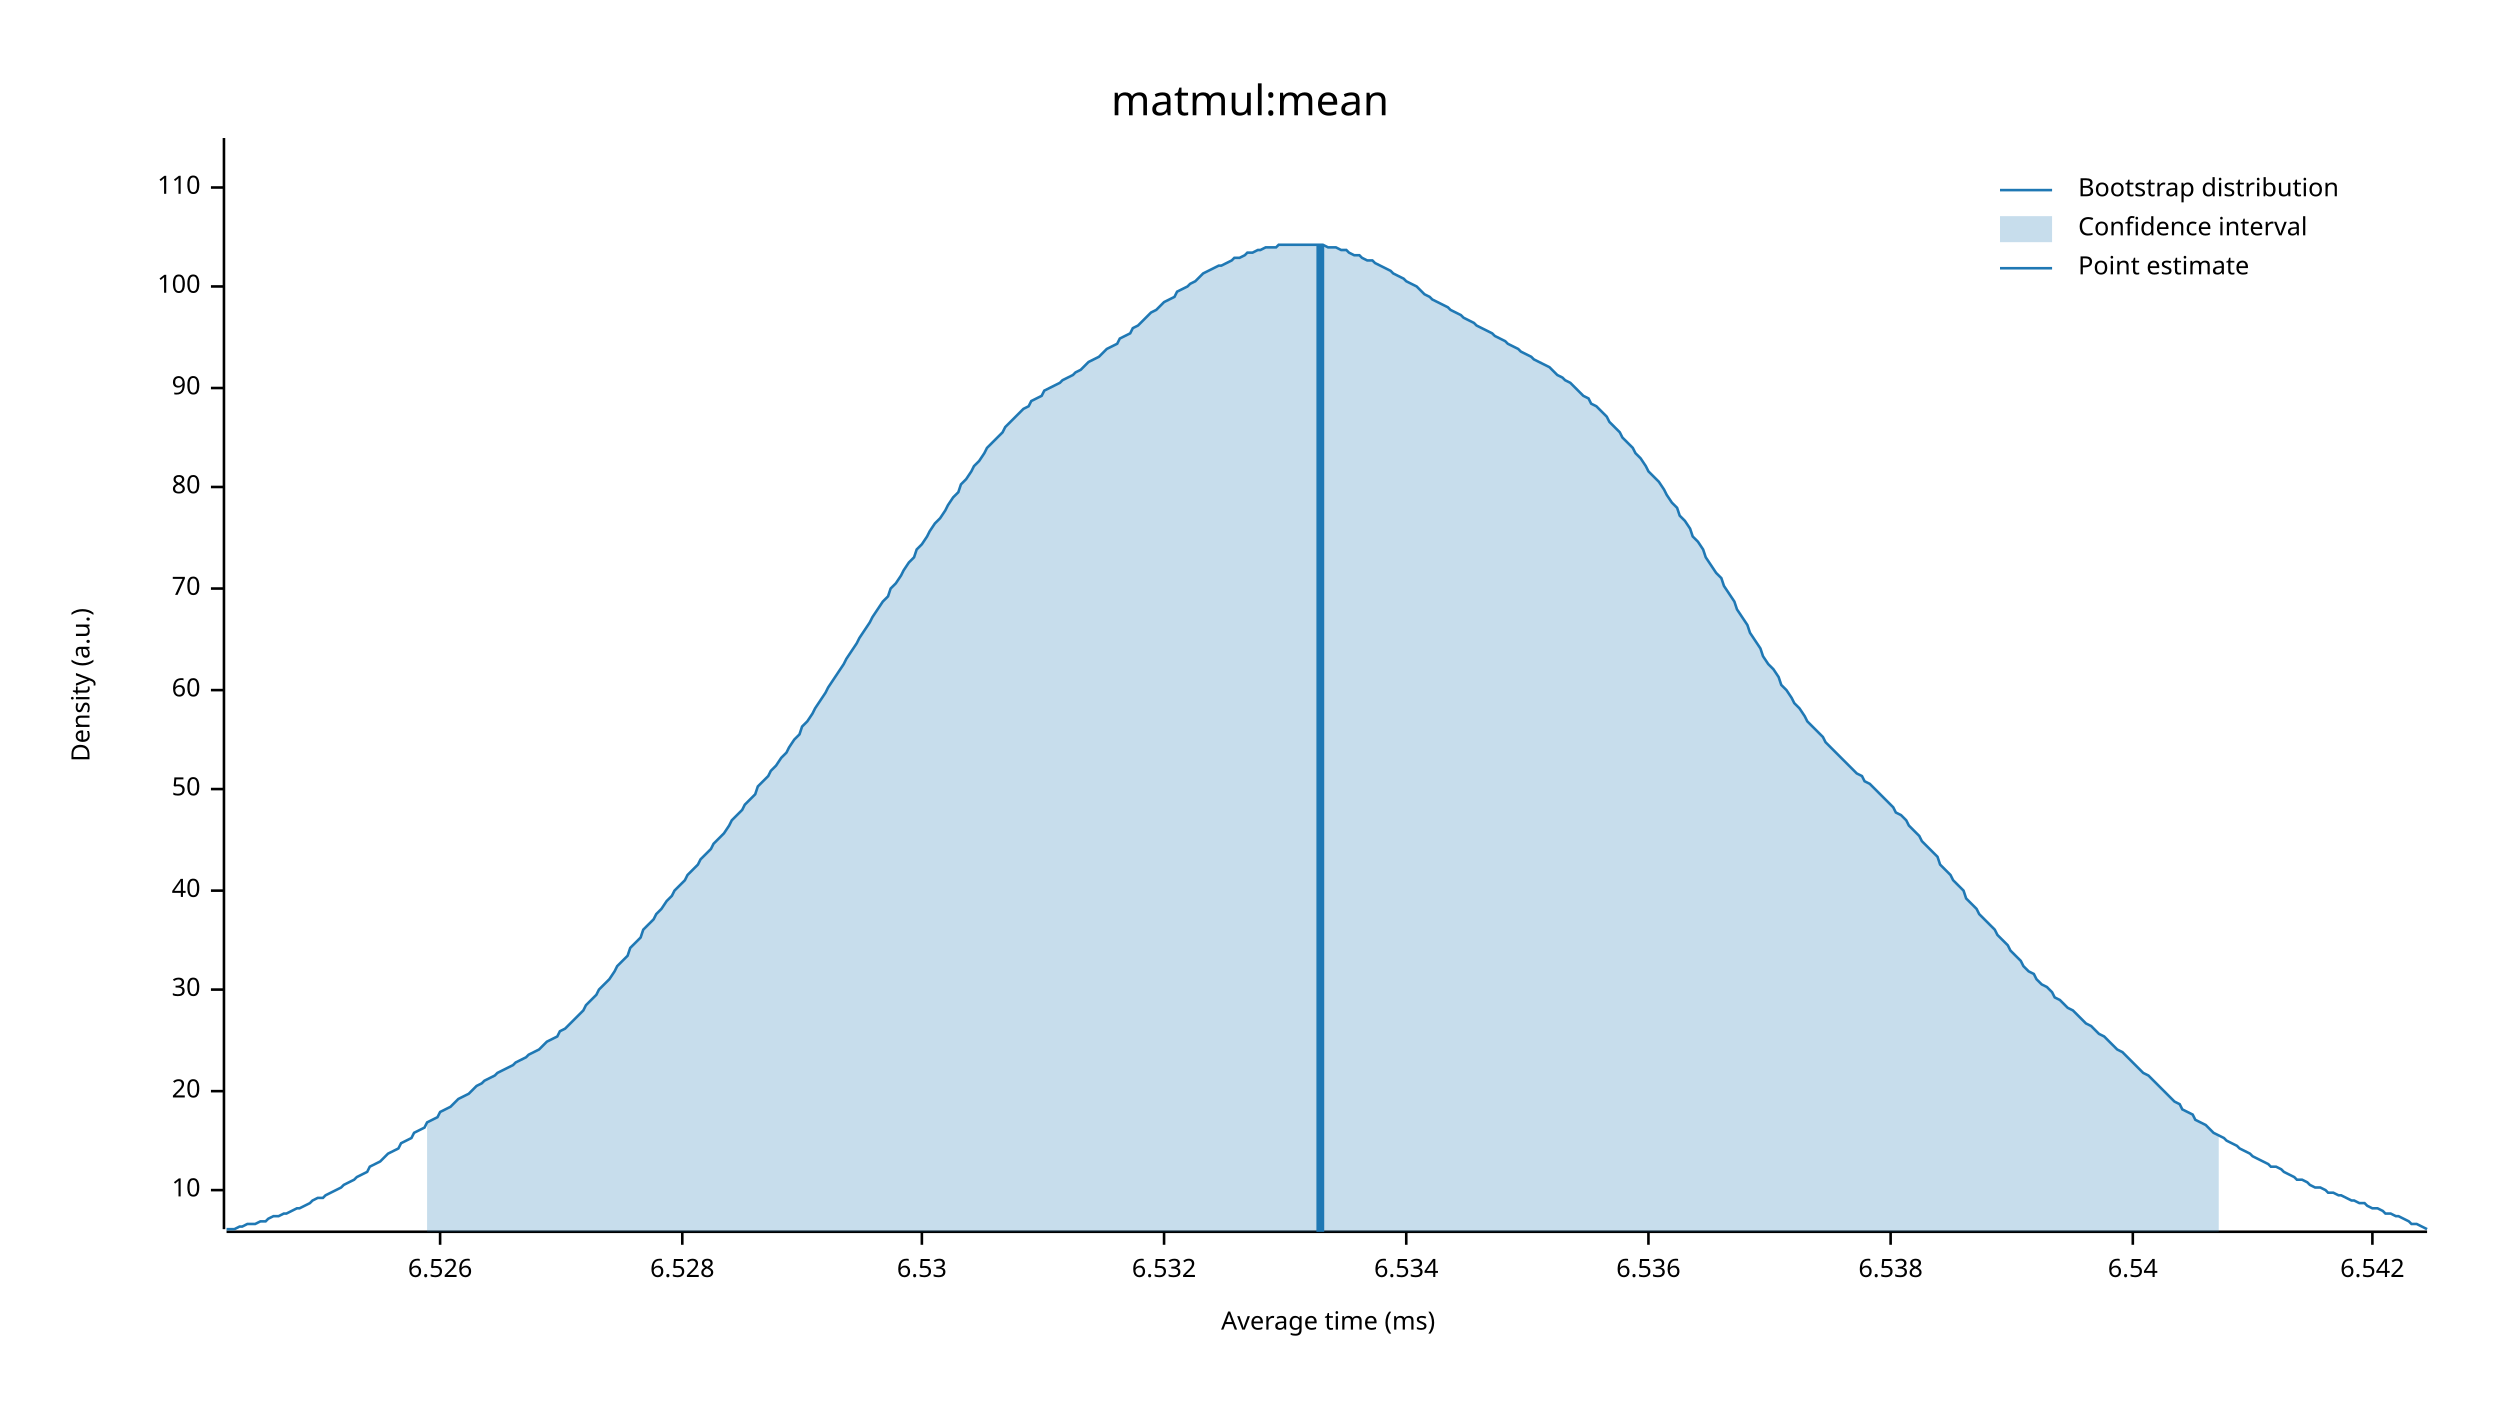
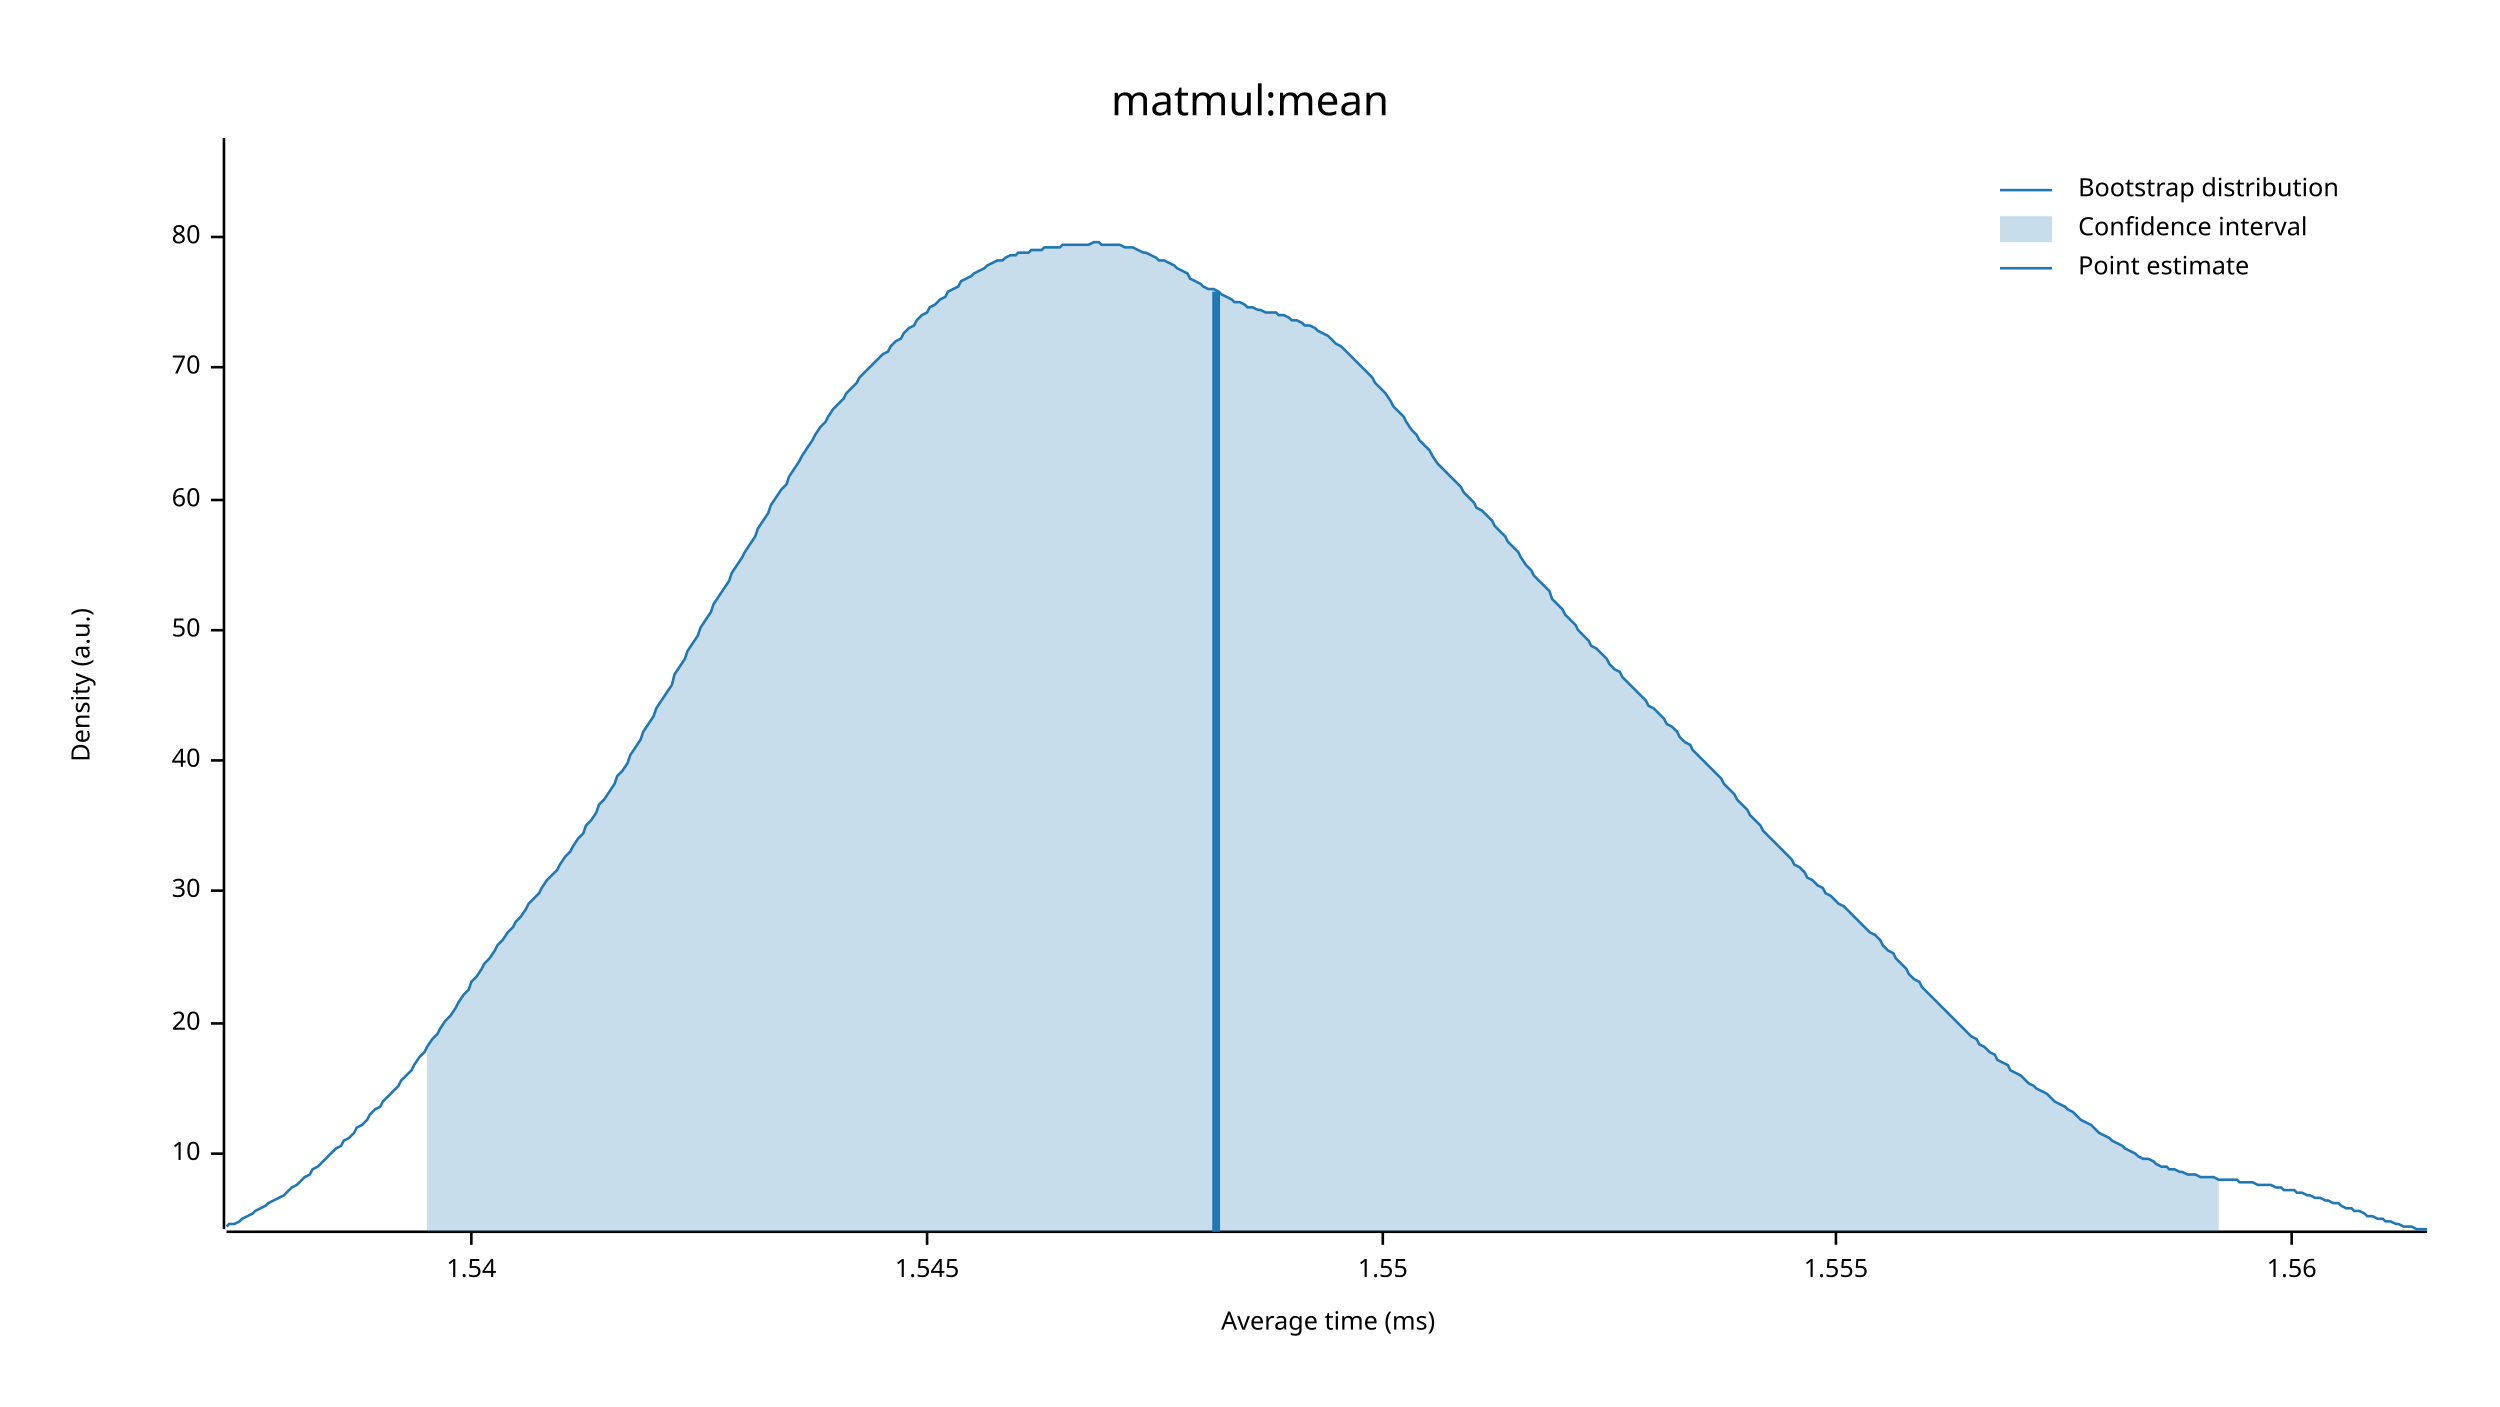
<svg xmlns="http://www.w3.org/2000/svg" width="960" height="540" viewBox="0 0 960 540">
  <text x="480" y="32" dy="0.76em" text-anchor="middle" font-family="sans-serif" font-size="16.129" opacity="1" fill="#000000">
matmul:mean
</text>
  <text x="27" y="263" dy="0.76em" text-anchor="middle" font-family="sans-serif" font-size="9.677" opacity="1" fill="#000000" transform="rotate(270, 27, 263)">
Density (a.u.)
</text>
  <text x="510" y="513" dy="-0.5ex" text-anchor="middle" font-family="sans-serif" font-size="9.677" opacity="1" fill="#000000">
Average time (ms)
</text>
  <polyline fill="none" opacity="1" stroke="#000000" stroke-width="1" points="86,53 86,472 " />
-   <text x="77" y="457" dy="0.5ex" text-anchor="end" font-family="sans-serif" font-size="9.677" opacity="1" fill="#000000">
+   <text x="77" y="443" dy="0.5ex" text-anchor="end" font-family="sans-serif" font-size="9.677" opacity="1" fill="#000000">
10
</text>
-   <polyline fill="none" opacity="1" stroke="#000000" stroke-width="1" points="81,457 86,457 " />
-   <text x="77" y="419" dy="0.5ex" text-anchor="end" font-family="sans-serif" font-size="9.677" opacity="1" fill="#000000">
+   <polyline fill="none" opacity="1" stroke="#000000" stroke-width="1" points="81,443 86,443 " />
+   <text x="77" y="393" dy="0.5ex" text-anchor="end" font-family="sans-serif" font-size="9.677" opacity="1" fill="#000000">
20
</text>
-   <polyline fill="none" opacity="1" stroke="#000000" stroke-width="1" points="81,419 86,419 " />
-   <text x="77" y="380" dy="0.5ex" text-anchor="end" font-family="sans-serif" font-size="9.677" opacity="1" fill="#000000">
+   <polyline fill="none" opacity="1" stroke="#000000" stroke-width="1" points="81,393 86,393 " />
+   <text x="77" y="342" dy="0.5ex" text-anchor="end" font-family="sans-serif" font-size="9.677" opacity="1" fill="#000000">
30
</text>
-   <polyline fill="none" opacity="1" stroke="#000000" stroke-width="1" points="81,380 86,380 " />
-   <text x="77" y="342" dy="0.5ex" text-anchor="end" font-family="sans-serif" font-size="9.677" opacity="1" fill="#000000">
+   <polyline fill="none" opacity="1" stroke="#000000" stroke-width="1" points="81,342 86,342 " />
+   <text x="77" y="292" dy="0.5ex" text-anchor="end" font-family="sans-serif" font-size="9.677" opacity="1" fill="#000000">
40
</text>
-   <polyline fill="none" opacity="1" stroke="#000000" stroke-width="1" points="81,342 86,342 " />
-   <text x="77" y="303" dy="0.5ex" text-anchor="end" font-family="sans-serif" font-size="9.677" opacity="1" fill="#000000">
+   <polyline fill="none" opacity="1" stroke="#000000" stroke-width="1" points="81,292 86,292 " />
+   <text x="77" y="242" dy="0.5ex" text-anchor="end" font-family="sans-serif" font-size="9.677" opacity="1" fill="#000000">
50
</text>
-   <polyline fill="none" opacity="1" stroke="#000000" stroke-width="1" points="81,303 86,303 " />
-   <text x="77" y="265" dy="0.5ex" text-anchor="end" font-family="sans-serif" font-size="9.677" opacity="1" fill="#000000">
+   <polyline fill="none" opacity="1" stroke="#000000" stroke-width="1" points="81,242 86,242 " />
+   <text x="77" y="192" dy="0.5ex" text-anchor="end" font-family="sans-serif" font-size="9.677" opacity="1" fill="#000000">
60
</text>
-   <polyline fill="none" opacity="1" stroke="#000000" stroke-width="1" points="81,265 86,265 " />
-   <text x="77" y="226" dy="0.5ex" text-anchor="end" font-family="sans-serif" font-size="9.677" opacity="1" fill="#000000">
+   <polyline fill="none" opacity="1" stroke="#000000" stroke-width="1" points="81,192 86,192 " />
+   <text x="77" y="141" dy="0.5ex" text-anchor="end" font-family="sans-serif" font-size="9.677" opacity="1" fill="#000000">
70
</text>
-   <polyline fill="none" opacity="1" stroke="#000000" stroke-width="1" points="81,226 86,226 " />
-   <text x="77" y="187" dy="0.5ex" text-anchor="end" font-family="sans-serif" font-size="9.677" opacity="1" fill="#000000">
+   <polyline fill="none" opacity="1" stroke="#000000" stroke-width="1" points="81,141 86,141 " />
+   <text x="77" y="91" dy="0.5ex" text-anchor="end" font-family="sans-serif" font-size="9.677" opacity="1" fill="#000000">
80
</text>
-   <polyline fill="none" opacity="1" stroke="#000000" stroke-width="1" points="81,187 86,187 " />
-   <text x="77" y="149" dy="0.5ex" text-anchor="end" font-family="sans-serif" font-size="9.677" opacity="1" fill="#000000">
- 90
+   <polyline fill="none" opacity="1" stroke="#000000" stroke-width="1" points="81,91 86,91 " />
+   <polyline fill="none" opacity="1" stroke="#000000" stroke-width="1" points="87,473 932,473 " />
+   <text x="181" y="483" dy="0.76em" text-anchor="middle" font-family="sans-serif" font-size="9.677" opacity="1" fill="#000000">
+ 1.54
</text>
-   <polyline fill="none" opacity="1" stroke="#000000" stroke-width="1" points="81,149 86,149 " />
-   <text x="77" y="110" dy="0.5ex" text-anchor="end" font-family="sans-serif" font-size="9.677" opacity="1" fill="#000000">
- 100
+   <polyline fill="none" opacity="1" stroke="#000000" stroke-width="1" points="181,473 181,478 " />
+   <text x="356" y="483" dy="0.76em" text-anchor="middle" font-family="sans-serif" font-size="9.677" opacity="1" fill="#000000">
+ 1.545
</text>
-   <polyline fill="none" opacity="1" stroke="#000000" stroke-width="1" points="81,110 86,110 " />
-   <text x="77" y="72" dy="0.5ex" text-anchor="end" font-family="sans-serif" font-size="9.677" opacity="1" fill="#000000">
- 110
+   <polyline fill="none" opacity="1" stroke="#000000" stroke-width="1" points="356,473 356,478 " />
+   <text x="531" y="483" dy="0.76em" text-anchor="middle" font-family="sans-serif" font-size="9.677" opacity="1" fill="#000000">
+ 1.55
</text>
-   <polyline fill="none" opacity="1" stroke="#000000" stroke-width="1" points="81,72 86,72 " />
-   <polyline fill="none" opacity="1" stroke="#000000" stroke-width="1" points="87,473 932,473 " />
-   <text x="169" y="483" dy="0.76em" text-anchor="middle" font-family="sans-serif" font-size="9.677" opacity="1" fill="#000000">
- 6.526
+   <polyline fill="none" opacity="1" stroke="#000000" stroke-width="1" points="531,473 531,478 " />
+   <text x="705" y="483" dy="0.76em" text-anchor="middle" font-family="sans-serif" font-size="9.677" opacity="1" fill="#000000">
+ 1.555
</text>
-   <polyline fill="none" opacity="1" stroke="#000000" stroke-width="1" points="169,473 169,478 " />
-   <text x="262" y="483" dy="0.76em" text-anchor="middle" font-family="sans-serif" font-size="9.677" opacity="1" fill="#000000">
- 6.528
+   <polyline fill="none" opacity="1" stroke="#000000" stroke-width="1" points="705,473 705,478 " />
+   <text x="880" y="483" dy="0.76em" text-anchor="middle" font-family="sans-serif" font-size="9.677" opacity="1" fill="#000000">
+ 1.56
</text>
-   <polyline fill="none" opacity="1" stroke="#000000" stroke-width="1" points="262,473 262,478 " />
-   <text x="354" y="483" dy="0.76em" text-anchor="middle" font-family="sans-serif" font-size="9.677" opacity="1" fill="#000000">
- 6.53
- </text>
-   <polyline fill="none" opacity="1" stroke="#000000" stroke-width="1" points="354,473 354,478 " />
-   <text x="447" y="483" dy="0.76em" text-anchor="middle" font-family="sans-serif" font-size="9.677" opacity="1" fill="#000000">
- 6.532
- </text>
-   <polyline fill="none" opacity="1" stroke="#000000" stroke-width="1" points="447,473 447,478 " />
-   <text x="540" y="483" dy="0.76em" text-anchor="middle" font-family="sans-serif" font-size="9.677" opacity="1" fill="#000000">
- 6.534
- </text>
-   <polyline fill="none" opacity="1" stroke="#000000" stroke-width="1" points="540,473 540,478 " />
-   <text x="633" y="483" dy="0.76em" text-anchor="middle" font-family="sans-serif" font-size="9.677" opacity="1" fill="#000000">
- 6.536
- </text>
-   <polyline fill="none" opacity="1" stroke="#000000" stroke-width="1" points="633,473 633,478 " />
-   <text x="726" y="483" dy="0.76em" text-anchor="middle" font-family="sans-serif" font-size="9.677" opacity="1" fill="#000000">
- 6.538
- </text>
-   <polyline fill="none" opacity="1" stroke="#000000" stroke-width="1" points="726,473 726,478 " />
-   <text x="819" y="483" dy="0.76em" text-anchor="middle" font-family="sans-serif" font-size="9.677" opacity="1" fill="#000000">
- 6.54
- </text>
-   <polyline fill="none" opacity="1" stroke="#000000" stroke-width="1" points="819,473 819,478 " />
-   <text x="911" y="483" dy="0.76em" text-anchor="middle" font-family="sans-serif" font-size="9.677" opacity="1" fill="#000000">
- 6.542
- </text>
-   <polyline fill="none" opacity="1" stroke="#000000" stroke-width="1" points="911,473 911,478 " />
-   <polyline fill="none" opacity="1" stroke="#1F78B4" stroke-width="1" points="87,472 88,472 90,472 92,471 93,471 95,470 97,470 98,470 100,469 102,469 103,468 105,467 107,467 109,466 110,466 112,465 114,464 115,464 117,463 119,462 120,461 122,460 124,460 125,459 127,458 129,457 131,456 132,455 134,454 136,453 137,452 139,451 141,450 142,448 144,447 146,446 147,445 149,443 151,442 153,441 154,439 156,438 158,437 159,435 161,434 163,433 164,431 166,430 168,429 169,427 171,426 173,425 175,423 176,422 178,421 180,420 181,419 183,417 185,416 186,415 188,414 190,413 191,412 193,411 195,410 197,409 198,408 200,407 202,406 203,405 205,404 207,403 208,402 210,400 212,399 214,398 215,396 217,395 219,393 220,392 222,390 224,388 225,386 227,384 229,382 230,380 232,378 234,376 236,373 237,371 239,369 241,367 242,364 244,362 246,360 247,357 249,355 251,353 252,351 254,349 256,346 258,344 259,342 261,340 263,338 264,336 266,334 268,332 269,330 271,328 273,326 274,324 276,322 278,320 280,317 281,315 283,313 285,311 286,309 288,307 290,305 291,302 293,300 295,298 296,296 298,294 300,291 302,289 303,287 305,284 307,282 308,279 310,277 312,274 313,272 315,269 317,266 318,264 320,261 322,258 324,255 325,253 327,250 329,247 330,245 332,242 334,239 335,237 337,234 339,231 341,229 342,226 344,224 346,221 347,219 349,216 351,214 352,211 354,209 356,206 357,204 359,201 361,199 363,196 364,194 366,191 368,189 369,186 371,184 373,181 374,179 376,177 378,174 379,172 381,170 383,168 385,166 386,164 388,162 390,160 391,159 393,157 395,156 396,154 398,153 400,152 401,150 403,149 405,148 407,147 408,146 410,145 412,144 413,143 415,142 417,140 418,139 420,138 422,137 423,136 425,134 427,133 429,132 430,130 432,129 434,128 435,126 437,125 439,123 440,122 442,120 444,119 445,118 447,116 449,115 451,114 452,112 454,111 456,110 457,109 459,108 461,106 462,105 464,104 466,103 468,102 469,102 471,101 473,100 474,99 476,99 478,98 479,97 481,97 483,96 484,96 486,95 488,95 490,95 491,94 493,94 495,94 496,94 498,94 500,94 501,94 503,94 505,94 506,94 508,94 510,95 512,95 513,95 515,96 517,96 518,97 520,98 522,98 523,99 525,100 527,100 528,101 530,102 532,103 534,104 535,105 537,106 539,107 540,108 542,109 544,110 545,111 547,113 549,114 550,115 552,116 554,117 556,118 557,119 559,120 561,121 562,122 564,123 566,124 567,125 569,126 571,127 573,128 574,129 576,130 578,131 579,132 581,133 583,134 584,135 586,136 588,137 589,138 591,139 593,140 595,141 596,142 598,144 600,145 601,146 603,147 605,149 606,150 608,152 610,153 611,155 613,156 615,158 617,160 618,162 620,164 622,166 623,168 625,170 627,172 628,174 630,176 632,179 633,181 635,183 637,185 639,188 640,190 642,193 644,195 645,198 647,200 649,203 650,206 652,208 654,211 655,214 657,217 659,220 661,222 662,225 664,228 666,231 667,234 669,237 671,240 672,243 674,246 676,249 677,252 679,255 681,257 683,260 684,263 686,265 688,268 689,270 691,272 693,275 694,277 696,279 698,281 700,283 701,285 703,287 705,289 706,290 708,292 710,294 711,295 713,297 715,298 716,300 718,301 720,303 722,305 723,306 725,308 727,310 728,312 730,313 732,315 733,317 735,319 737,321 738,323 740,325 742,327 744,329 745,332 747,334 749,336 750,338 752,340 754,342 755,345 757,347 759,349 760,351 762,353 764,355 766,357 767,359 769,361 771,363 772,365 774,367 776,369 777,371 779,373 781,374 782,376 784,378 786,379 788,381 789,383 791,384 793,386 794,387 796,388 798,390 799,391 801,393 803,394 804,395 806,397 808,398 810,400 811,401 813,403 815,404 816,405 818,407 820,409 821,410 823,412 825,413 827,415 828,416 830,418 832,420 833,421 835,423 837,424 838,426 840,427 842,428 843,430 845,431 847,432 849,434 850,435 852,436 854,437 855,438 857,439 859,440 860,441 862,442 864,443 865,444 867,445 869,446 871,447 872,448 874,448 876,449 877,450 879,451 881,452 882,453 884,453 886,454 887,455 889,456 891,456 893,457 894,458 896,458 898,459 899,459 901,460 903,461 904,461 906,462 908,462 909,463 911,464 913,464 915,465 916,466 918,466 920,467 921,467 923,468 925,469 926,470 928,470 930,471 932,472 " />
-   <polygon opacity="0.25" fill="#1F78B4" points="164,431 166,430 168,429 169,427 171,426 173,425 175,423 176,422 178,421 180,420 181,419 183,417 185,416 186,415 188,414 190,413 191,412 193,411 195,410 197,409 198,408 200,407 202,406 203,405 205,404 207,403 208,402 210,400 212,399 214,398 215,396 217,395 219,393 220,392 222,390 224,388 225,386 227,384 229,382 230,380 232,378 234,376 236,373 237,371 239,369 241,367 242,364 244,362 246,360 247,357 249,355 251,353 252,351 254,349 256,346 258,344 259,342 261,340 263,338 264,336 266,334 268,332 269,330 271,328 273,326 274,324 276,322 278,320 280,317 281,315 283,313 285,311 286,309 288,307 290,305 291,302 293,300 295,298 296,296 298,294 300,291 302,289 303,287 305,284 307,282 308,279 310,277 312,274 313,272 315,269 317,266 318,264 320,261 322,258 324,255 325,253 327,250 329,247 330,245 332,242 334,239 335,237 337,234 339,231 341,229 342,226 344,224 346,221 347,219 349,216 351,214 352,211 354,209 356,206 357,204 359,201 361,199 363,196 364,194 366,191 368,189 369,186 371,184 373,181 374,179 376,177 378,174 379,172 381,170 383,168 385,166 386,164 388,162 390,160 391,159 393,157 395,156 396,154 398,153 400,152 401,150 403,149 405,148 407,147 408,146 410,145 412,144 413,143 415,142 417,140 418,139 420,138 422,137 423,136 425,134 427,133 429,132 430,130 432,129 434,128 435,126 437,125 439,123 440,122 442,120 444,119 445,118 447,116 449,115 451,114 452,112 454,111 456,110 457,109 459,108 461,106 462,105 464,104 466,103 468,102 469,102 471,101 473,100 474,99 476,99 478,98 479,97 481,97 483,96 484,96 486,95 488,95 490,95 491,94 493,94 495,94 496,94 498,94 500,94 501,94 503,94 505,94 506,94 508,94 510,95 512,95 513,95 515,96 517,96 518,97 520,98 522,98 523,99 525,100 527,100 528,101 530,102 532,103 534,104 535,105 537,106 539,107 540,108 542,109 544,110 545,111 547,113 549,114 550,115 552,116 554,117 556,118 557,119 559,120 561,121 562,122 564,123 566,124 567,125 569,126 571,127 573,128 574,129 576,130 578,131 579,132 581,133 583,134 584,135 586,136 588,137 589,138 591,139 593,140 595,141 596,142 598,144 600,145 601,146 603,147 605,149 606,150 608,152 610,153 611,155 613,156 615,158 617,160 618,162 620,164 622,166 623,168 625,170 627,172 628,174 630,176 632,179 633,181 635,183 637,185 639,188 640,190 642,193 644,195 645,198 647,200 649,203 650,206 652,208 654,211 655,214 657,217 659,220 661,222 662,225 664,228 666,231 667,234 669,237 671,240 672,243 674,246 676,249 677,252 679,255 681,257 683,260 684,263 686,265 688,268 689,270 691,272 693,275 694,277 696,279 698,281 700,283 701,285 703,287 705,289 706,290 708,292 710,294 711,295 713,297 715,298 716,300 718,301 720,303 722,305 723,306 725,308 727,310 728,312 730,313 732,315 733,317 735,319 737,321 738,323 740,325 742,327 744,329 745,332 747,334 749,336 750,338 752,340 754,342 755,345 757,347 759,349 760,351 762,353 764,355 766,357 767,359 769,361 771,363 772,365 774,367 776,369 777,371 779,373 781,374 782,376 784,378 786,379 788,381 789,383 791,384 793,386 794,387 796,388 798,390 799,391 801,393 803,394 804,395 806,397 808,398 810,400 811,401 813,403 815,404 816,405 818,407 820,409 821,410 823,412 825,413 827,415 828,416 830,418 832,420 833,421 835,423 837,424 838,426 840,427 842,428 843,430 845,431 847,432 849,434 850,435 852,436 852,473 164,473 " />
-   <polyline fill="none" opacity="1" stroke="#1F78B4" stroke-width="3" points="507,473 507,94 " />
+   <polyline fill="none" opacity="1" stroke="#000000" stroke-width="1" points="880,473 880,478 " />
+   <polyline fill="none" opacity="1" stroke="#1F78B4" stroke-width="1" points="87,471 88,470 90,470 92,469 93,468 95,467 97,466 98,465 100,464 102,463 103,462 105,461 107,460 109,459 110,458 112,456 114,455 115,454 117,452 119,451 120,449 122,448 124,446 125,445 127,443 129,441 131,440 132,438 134,437 136,435 137,433 139,432 141,430 142,428 144,426 146,425 147,423 149,421 151,419 153,417 154,415 156,413 158,411 159,409 161,406 163,404 164,402 166,399 168,397 169,395 171,392 173,390 175,387 176,385 178,382 180,380 181,377 183,375 185,372 186,370 188,368 190,365 191,363 193,361 195,358 197,356 198,354 200,352 202,349 203,347 205,345 207,343 208,341 210,338 212,336 214,334 215,332 217,329 219,327 220,325 222,322 224,320 225,317 227,315 229,312 230,309 232,307 234,304 236,301 237,298 239,296 241,293 242,290 244,287 246,284 247,281 249,278 251,275 252,272 254,269 256,266 258,263 259,259 261,256 263,253 264,250 266,247 268,244 269,241 271,238 273,235 274,232 276,229 278,226 280,223 281,220 283,217 285,214 286,212 288,209 290,206 291,203 293,200 295,197 296,194 298,191 300,188 302,186 303,183 305,180 307,177 308,175 310,172 312,169 313,167 315,164 317,162 318,160 320,157 322,155 324,153 325,151 327,149 329,147 330,145 332,143 334,141 335,140 337,138 339,136 341,135 342,133 344,131 346,130 347,128 349,126 351,125 352,123 354,121 356,120 357,118 359,117 361,115 363,114 364,112 366,111 368,110 369,108 371,107 373,106 374,105 376,104 378,103 379,102 381,101 383,100 385,100 386,99 388,98 390,98 391,97 393,97 395,97 396,96 398,96 400,96 401,95 403,95 405,95 407,95 408,94 410,94 412,94 413,94 415,94 417,94 418,94 420,93 422,93 423,94 425,94 427,94 429,94 430,94 432,95 434,95 435,95 437,96 439,97 440,97 442,98 444,99 445,100 447,100 449,101 451,102 452,103 454,104 456,105 457,107 459,108 461,109 462,110 464,111 466,111 468,112 469,113 471,114 473,115 474,116 476,116 478,117 479,118 481,118 483,119 484,119 486,120 488,120 490,120 491,121 493,121 495,122 496,123 498,123 500,124 501,125 503,125 505,126 506,127 508,128 510,129 512,131 513,132 515,133 517,135 518,136 520,138 522,140 523,141 525,143 527,145 528,147 530,149 532,151 534,154 535,156 537,158 539,160 540,162 542,165 544,167 545,169 547,171 549,173 550,175 552,178 554,180 556,182 557,183 559,185 561,187 562,189 564,191 566,193 567,195 569,196 571,198 573,200 574,202 576,204 578,206 579,208 581,210 583,212 584,214 586,217 588,219 589,221 591,223 593,225 595,227 596,230 598,232 600,234 601,236 603,238 605,240 606,242 608,244 610,246 611,248 613,249 615,251 617,253 618,255 620,257 622,258 623,260 625,262 627,264 628,265 630,267 632,269 633,271 635,272 637,274 639,276 640,278 642,279 644,281 645,283 647,285 649,286 650,288 652,290 654,292 655,293 657,295 659,297 661,299 662,301 664,303 666,305 667,307 669,309 671,311 672,313 674,315 676,317 677,319 679,321 681,323 683,325 684,326 686,328 688,330 689,332 691,333 693,335 694,337 696,338 698,340 700,341 701,343 703,344 705,346 706,347 708,348 710,350 711,351 713,353 715,355 716,356 718,358 720,359 722,361 723,363 725,365 727,366 728,368 730,370 732,372 733,374 735,376 737,377 738,379 740,381 742,383 744,385 745,386 747,388 749,390 750,391 752,393 754,395 755,396 757,398 759,399 760,401 762,402 764,404 766,405 767,407 769,408 771,409 772,411 774,412 776,413 777,414 779,416 781,417 782,418 784,419 786,420 788,422 789,423 791,424 793,425 794,426 796,427 798,429 799,430 801,431 803,432 804,433 806,435 808,436 810,437 811,438 813,439 815,440 816,441 818,442 820,443 821,444 823,445 825,445 827,446 828,447 830,448 832,448 833,449 835,449 837,450 838,450 840,451 842,451 843,451 845,452 847,452 849,452 850,452 852,453 854,453 855,453 857,453 859,453 860,454 862,454 864,454 865,454 867,455 869,455 871,455 872,455 874,456 876,456 877,457 879,457 881,457 882,458 884,458 886,459 887,459 889,460 891,460 893,461 894,461 896,462 898,462 899,463 901,464 903,464 904,465 906,465 908,466 909,467 911,467 913,468 915,468 916,469 918,469 920,470 921,470 923,471 925,471 926,471 928,472 930,472 932,472 " />
+   <polygon opacity="0.25" fill="#1F78B4" points="164,402 166,399 168,397 169,395 171,392 173,390 175,387 176,385 178,382 180,380 181,377 183,375 185,372 186,370 188,368 190,365 191,363 193,361 195,358 197,356 198,354 200,352 202,349 203,347 205,345 207,343 208,341 210,338 212,336 214,334 215,332 217,329 219,327 220,325 222,322 224,320 225,317 227,315 229,312 230,309 232,307 234,304 236,301 237,298 239,296 241,293 242,290 244,287 246,284 247,281 249,278 251,275 252,272 254,269 256,266 258,263 259,259 261,256 263,253 264,250 266,247 268,244 269,241 271,238 273,235 274,232 276,229 278,226 280,223 281,220 283,217 285,214 286,212 288,209 290,206 291,203 293,200 295,197 296,194 298,191 300,188 302,186 303,183 305,180 307,177 308,175 310,172 312,169 313,167 315,164 317,162 318,160 320,157 322,155 324,153 325,151 327,149 329,147 330,145 332,143 334,141 335,140 337,138 339,136 341,135 342,133 344,131 346,130 347,128 349,126 351,125 352,123 354,121 356,120 357,118 359,117 361,115 363,114 364,112 366,111 368,110 369,108 371,107 373,106 374,105 376,104 378,103 379,102 381,101 383,100 385,100 386,99 388,98 390,98 391,97 393,97 395,97 396,96 398,96 400,96 401,95 403,95 405,95 407,95 408,94 410,94 412,94 413,94 415,94 417,94 418,94 420,93 422,93 423,94 425,94 427,94 429,94 430,94 432,95 434,95 435,95 437,96 439,97 440,97 442,98 444,99 445,100 447,100 449,101 451,102 452,103 454,104 456,105 457,107 459,108 461,109 462,110 464,111 466,111 468,112 469,113 471,114 473,115 474,116 476,116 478,117 479,118 481,118 483,119 484,119 486,120 488,120 490,120 491,121 493,121 495,122 496,123 498,123 500,124 501,125 503,125 505,126 506,127 508,128 510,129 512,131 513,132 515,133 517,135 518,136 520,138 522,140 523,141 525,143 527,145 528,147 530,149 532,151 534,154 535,156 537,158 539,160 540,162 542,165 544,167 545,169 547,171 549,173 550,175 552,178 554,180 556,182 557,183 559,185 561,187 562,189 564,191 566,193 567,195 569,196 571,198 573,200 574,202 576,204 578,206 579,208 581,210 583,212 584,214 586,217 588,219 589,221 591,223 593,225 595,227 596,230 598,232 600,234 601,236 603,238 605,240 606,242 608,244 610,246 611,248 613,249 615,251 617,253 618,255 620,257 622,258 623,260 625,262 627,264 628,265 630,267 632,269 633,271 635,272 637,274 639,276 640,278 642,279 644,281 645,283 647,285 649,286 650,288 652,290 654,292 655,293 657,295 659,297 661,299 662,301 664,303 666,305 667,307 669,309 671,311 672,313 674,315 676,317 677,319 679,321 681,323 683,325 684,326 686,328 688,330 689,332 691,333 693,335 694,337 696,338 698,340 700,341 701,343 703,344 705,346 706,347 708,348 710,350 711,351 713,353 715,355 716,356 718,358 720,359 722,361 723,363 725,365 727,366 728,368 730,370 732,372 733,374 735,376 737,377 738,379 740,381 742,383 744,385 745,386 747,388 749,390 750,391 752,393 754,395 755,396 757,398 759,399 760,401 762,402 764,404 766,405 767,407 769,408 771,409 772,411 774,412 776,413 777,414 779,416 781,417 782,418 784,419 786,420 788,422 789,423 791,424 793,425 794,426 796,427 798,429 799,430 801,431 803,432 804,433 806,435 808,436 810,437 811,438 813,439 815,440 816,441 818,442 820,443 821,444 823,445 825,445 827,446 828,447 830,448 832,448 833,449 835,449 837,450 838,450 840,451 842,451 843,451 845,452 847,452 849,452 850,452 852,453 852,473 164,473 " />
+   <polyline fill="none" opacity="1" stroke="#1F78B4" stroke-width="3" points="467,473 467,112 " />
  <text x="798" y="68" dy="0.76em" text-anchor="start" font-family="sans-serif" font-size="9.677" opacity="1" fill="#000000">
Bootstrap distribution
</text>
  <text x="798" y="83" dy="0.76em" text-anchor="start" font-family="sans-serif" font-size="9.677" opacity="1" fill="#000000">
Confidence interval
</text>
  <text x="798" y="98" dy="0.76em" text-anchor="start" font-family="sans-serif" font-size="9.677" opacity="1" fill="#000000">
Point estimate
</text>
  <polyline fill="none" opacity="1" stroke="#1F78B4" stroke-width="1" points="768,73 788,73 " />
  <rect x="768" y="83" width="20" height="10" opacity="0.25" fill="#1F78B4" stroke="none" />
  <polyline fill="none" opacity="1" stroke="#1F78B4" stroke-width="1" points="768,103 788,103 " />
</svg>
